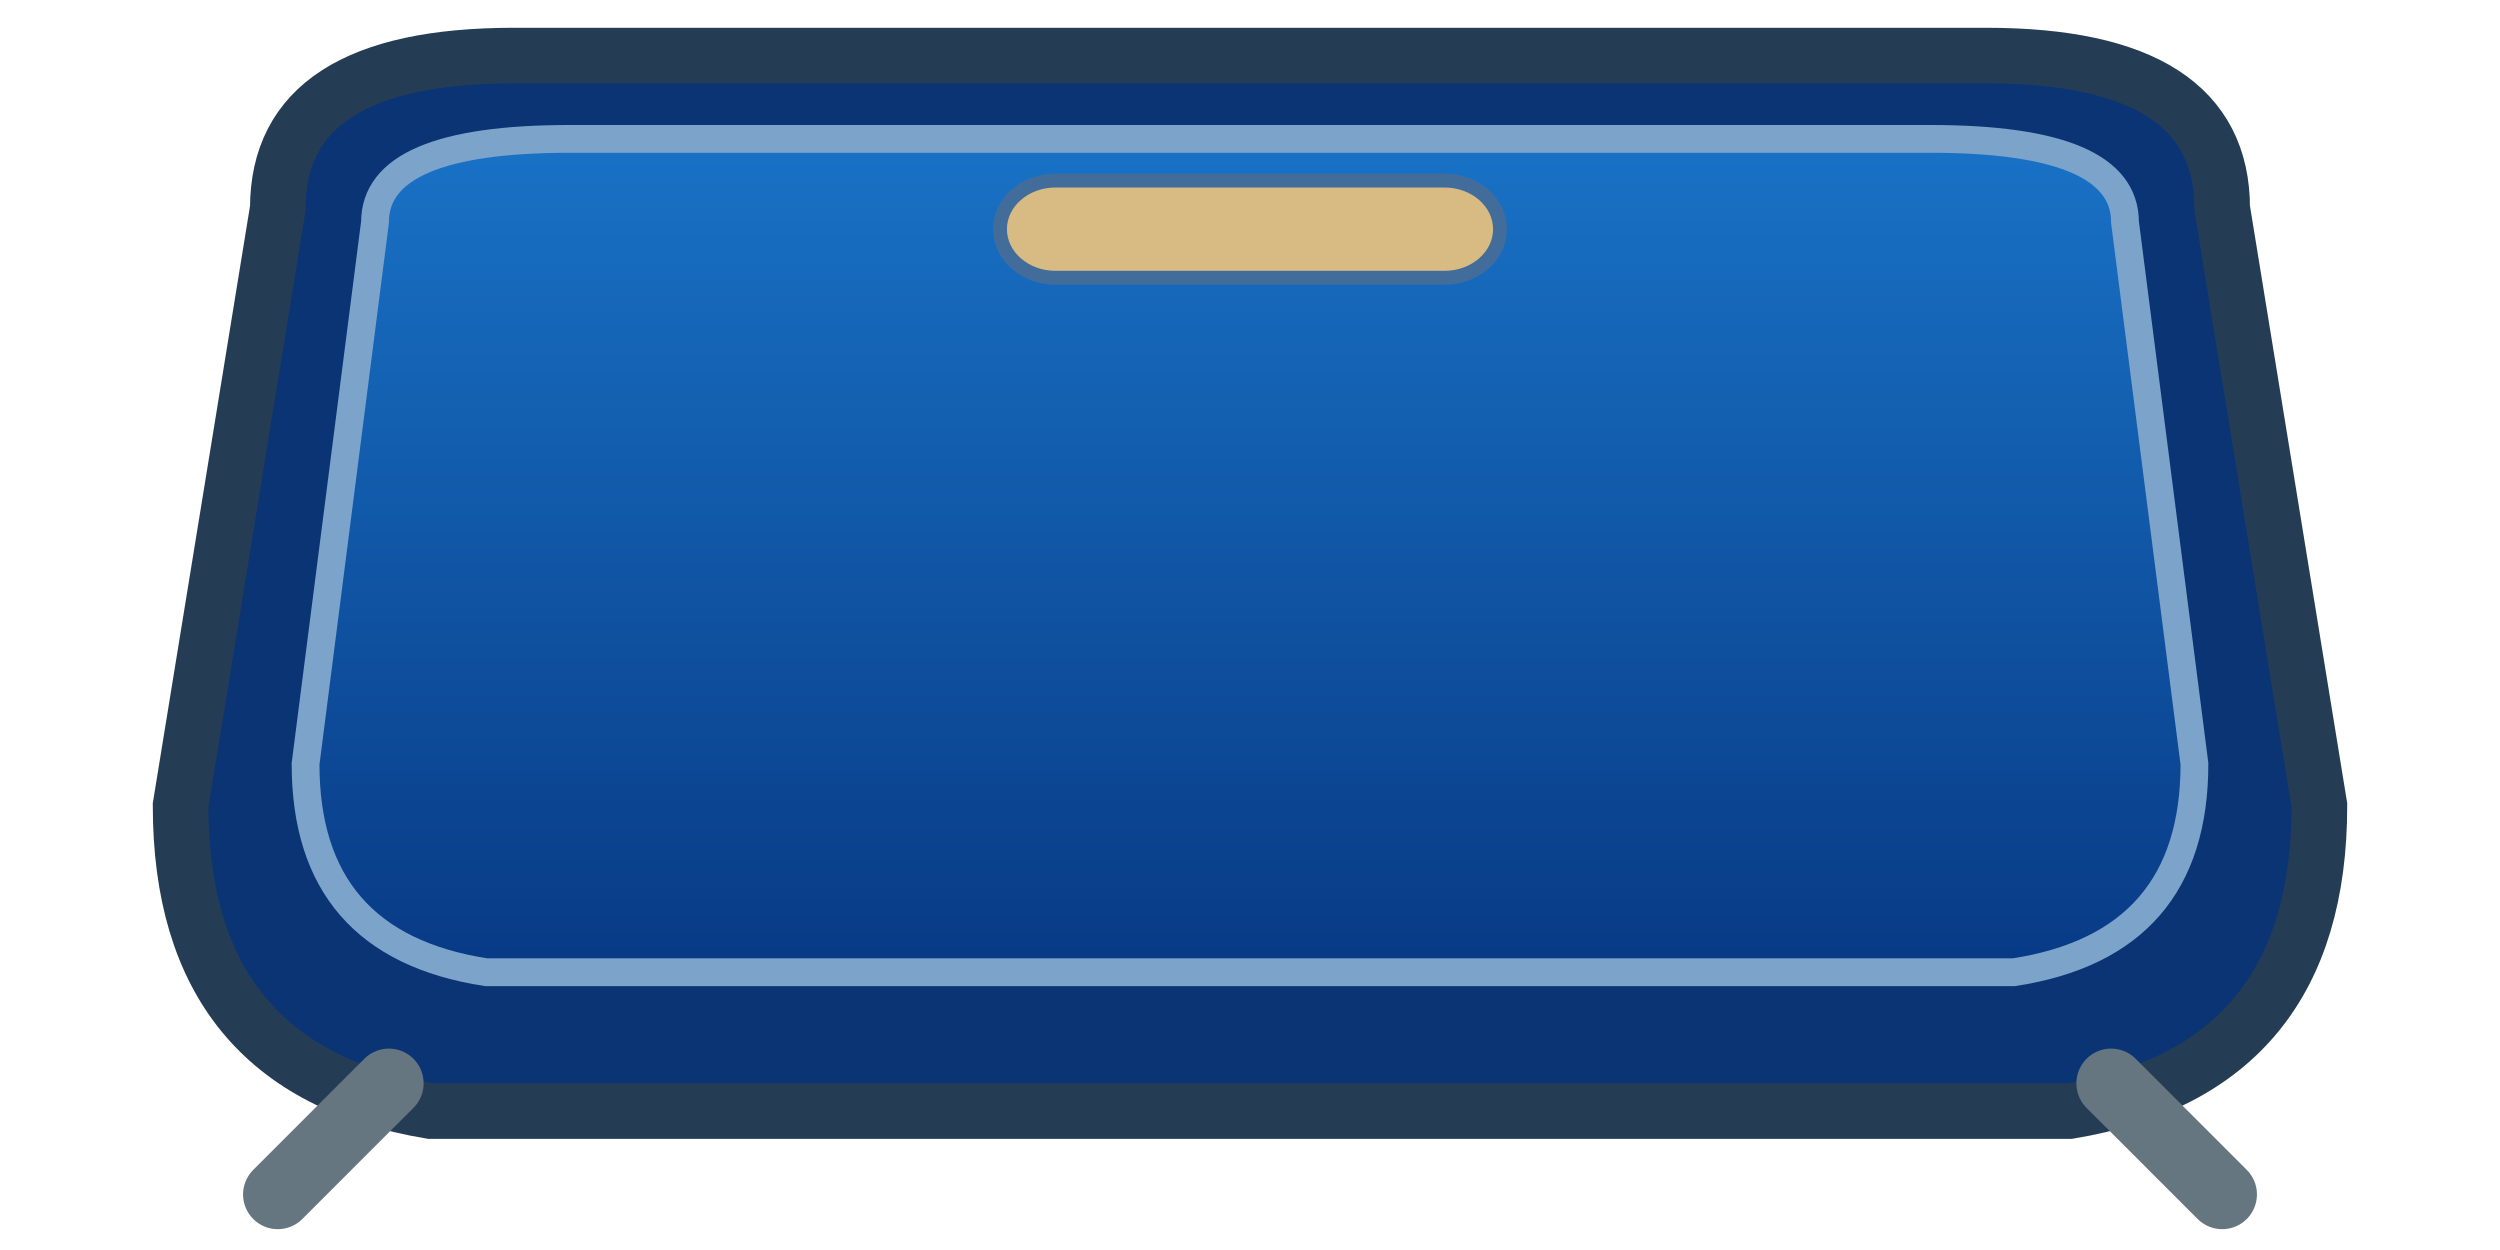
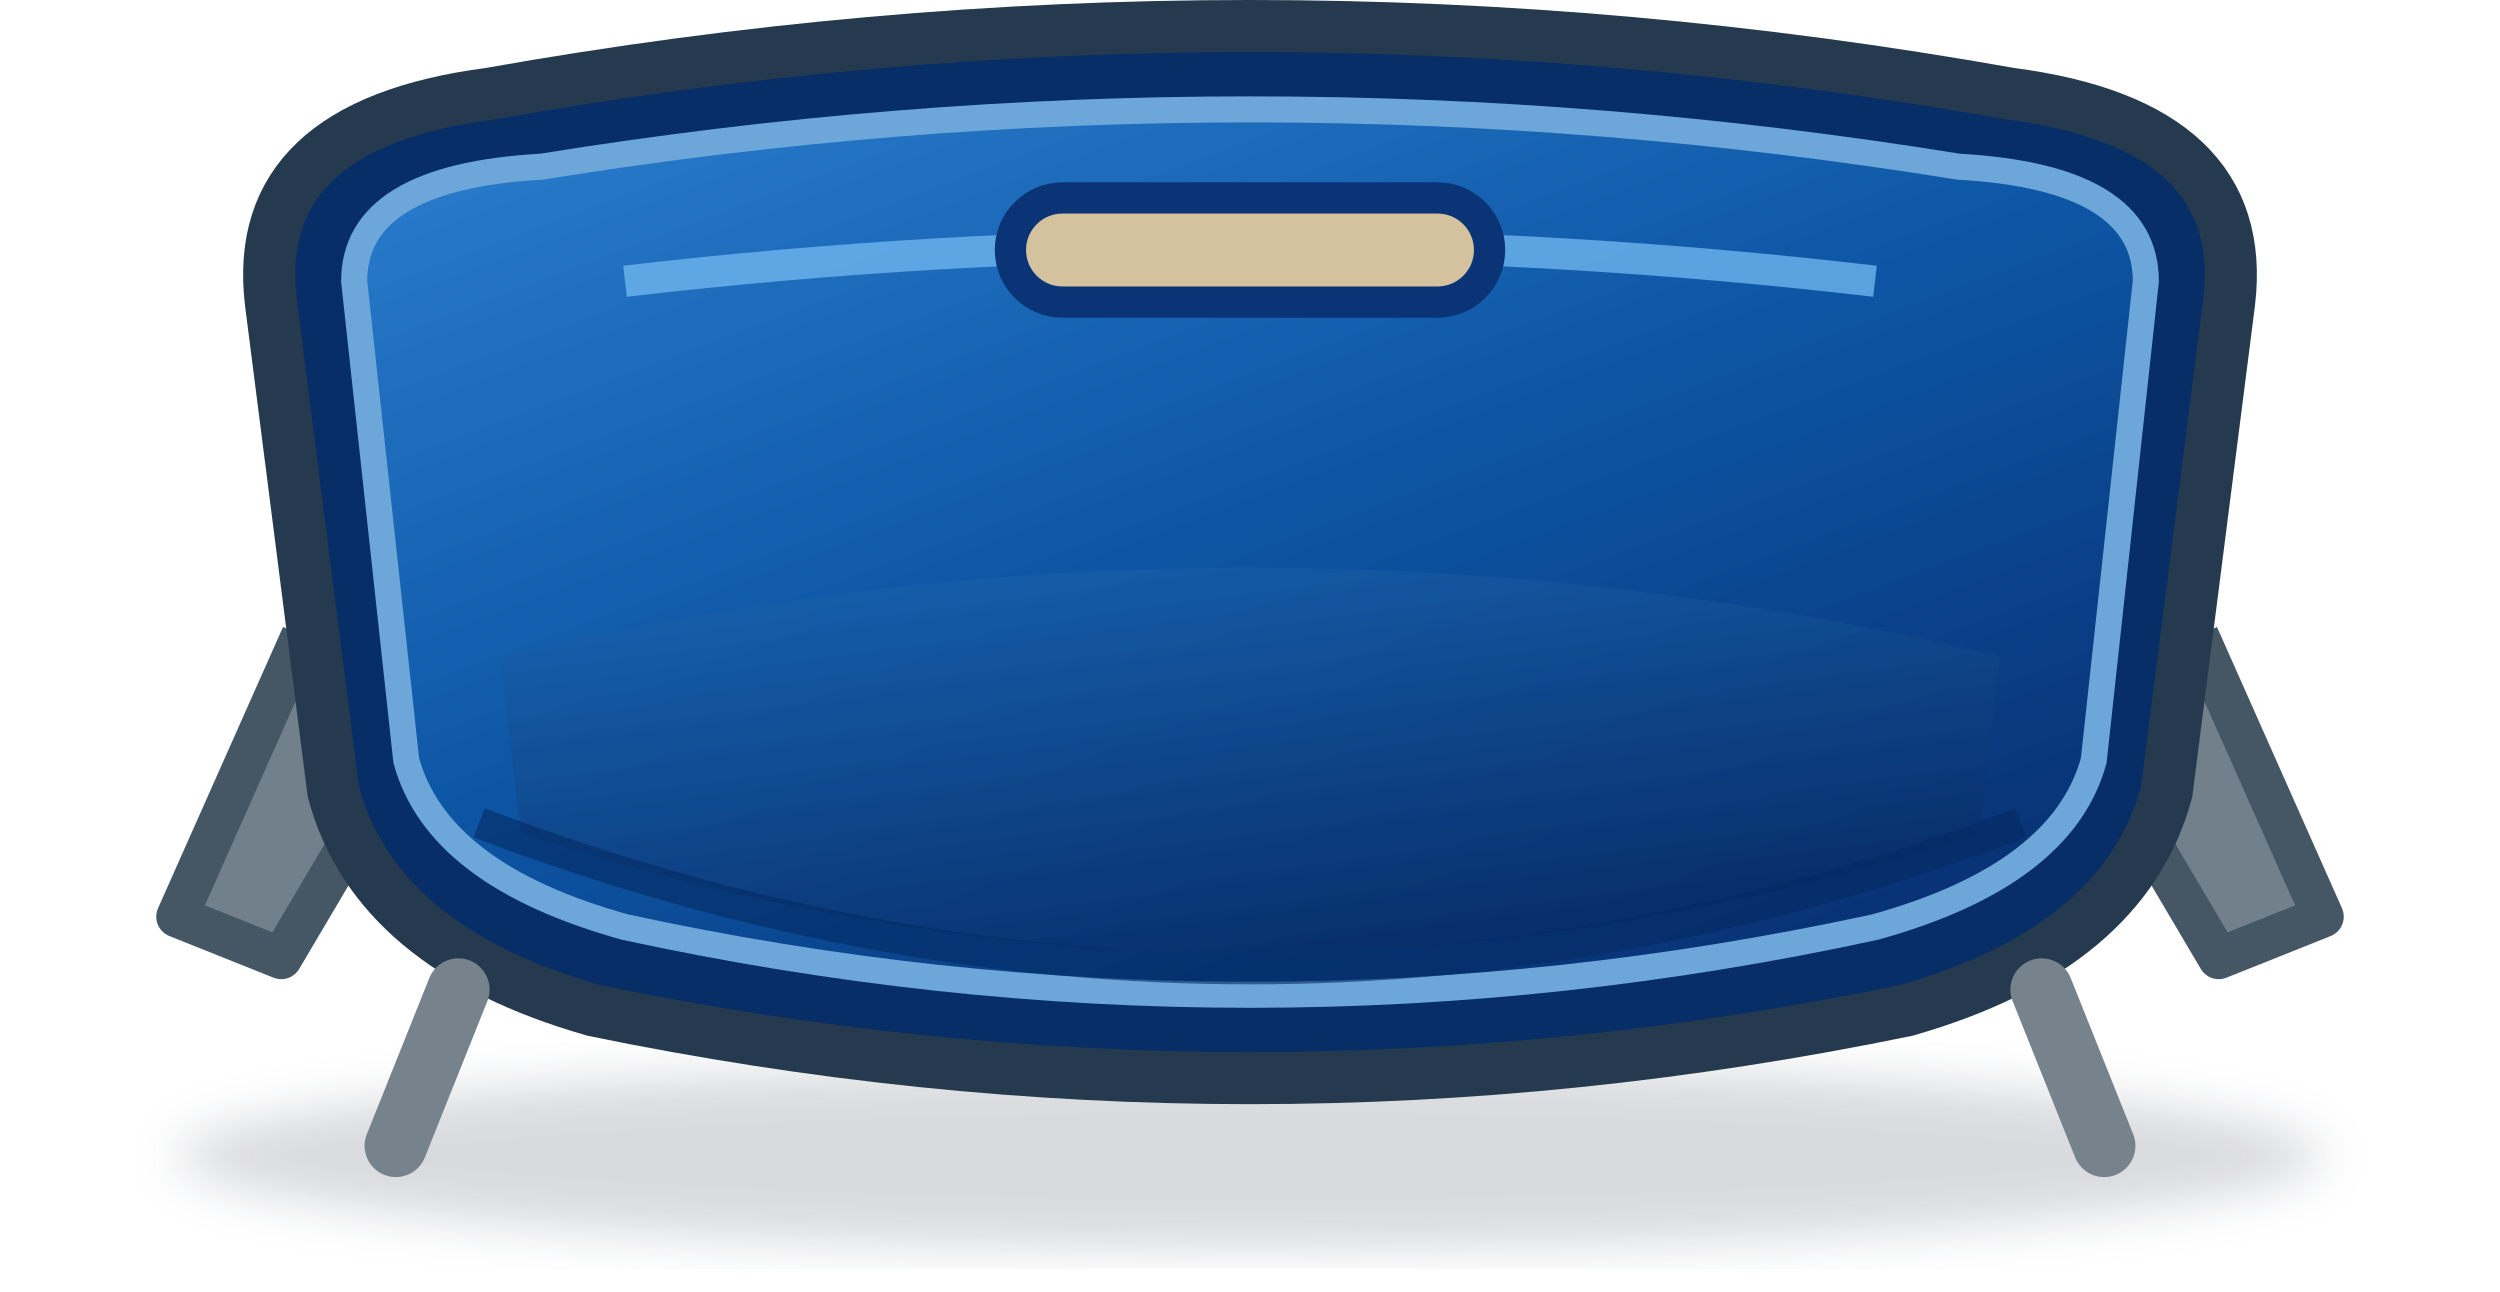
- <svg xmlns="http://www.w3.org/2000/svg" viewBox="0 0 180 90">
+ <svg xmlns="http://www.w3.org/2000/svg" viewBox="0 0 240 124">
  <defs>
-     <linearGradient id="b" x2="0" y2="1">
-       <stop stop-color="#1972c6" />
-       <stop offset="1" stop-color="#083a85" />
+     <linearGradient id="shell" x1=".1" y1="0" x2=".85" y2="1">
+       <stop stop-color="#297bcb" />
+       <stop offset=".48" stop-color="#0d56a5" />
+       <stop offset="1" stop-color="#082e70" />
    </linearGradient>
+     <linearGradient id="seat" x1="0" y1="0" x2=".5" y2="1">
+       <stop stop-color="#1a66b3" />
+       <stop offset="1" stop-color="#082d68" />
+     </linearGradient>
+     <filter id="shadow">
+       <feGaussianBlur stdDeviation="2.3" />
+     </filter>
  </defs>
-   <path d="M20 15 Q20 4 37 4 H143 Q160 4 160 15 L167 58 Q167 77 149 80 H31 Q13 77 13 58Z" fill="#0b3475" stroke="#253d54" stroke-width="4" />
-   <path d="M27 16 Q27 10 41 10 H139 Q153 10 153 16 L158 55 Q158 68 145 70 H35 Q22 68 22 55Z" fill="url(#b)" stroke="#7ca4cb" stroke-width="2" />
-   <rect x="72" y="13" width="36" height="7" rx="4" fill="#d8bb83" stroke="#426d9b" />
-   <path d="M28 78 L20 86 M152 78 L160 86" stroke="#667681" stroke-width="5" stroke-linecap="round" />
+   <ellipse cx="120" cy="111" rx="103" ry="9" fill="#1b2738" opacity=".17" filter="url(#shadow)" />
+   <path d="M29 61 17 88 27 92 40 70 M211 61 223 88 213 92 200 70" fill="#71808b" stroke="#455764" stroke-width="4" stroke-linejoin="round" />
+   <path d="M26 29 Q24 12 47 9 Q120 -4 193 9 Q216 12 214 29 L208 76 Q204 91 183 97 Q120 110 57 97 Q36 91 32 76Z" fill="#082e68" stroke="#253a4e" stroke-width="5" />
+   <path d="M34 27 Q34 17 52 16 Q120 5 188 16 Q206 17 206 27 L201 73 Q198 84 180 89 Q120 102 60 89 Q42 84 39 73Z" fill="url(#shell)" stroke="#6da7da" stroke-width="2.5" />
+   <path d="M48 63 Q120 46 192 63 L190 80 Q120 103 50 80Z" fill="url(#seat)" opacity=".78" />
+   <path d="M60 27 Q120 20 180 27" fill="none" stroke="#6eb4ee" stroke-width="3" opacity=".8" />
+   <rect x="97" y="19" width="46" height="10" rx="5" fill="#d4c29f" stroke="#0b3476" stroke-width="3" />
+   <path d="M46 79 Q120 107 194 79" fill="none" stroke="#042a62" stroke-width="3" opacity=".6" />
+   <path d="M44 95 38 110 M196 95 202 110" stroke="#77838c" stroke-width="6" stroke-linecap="round" />
</svg>
